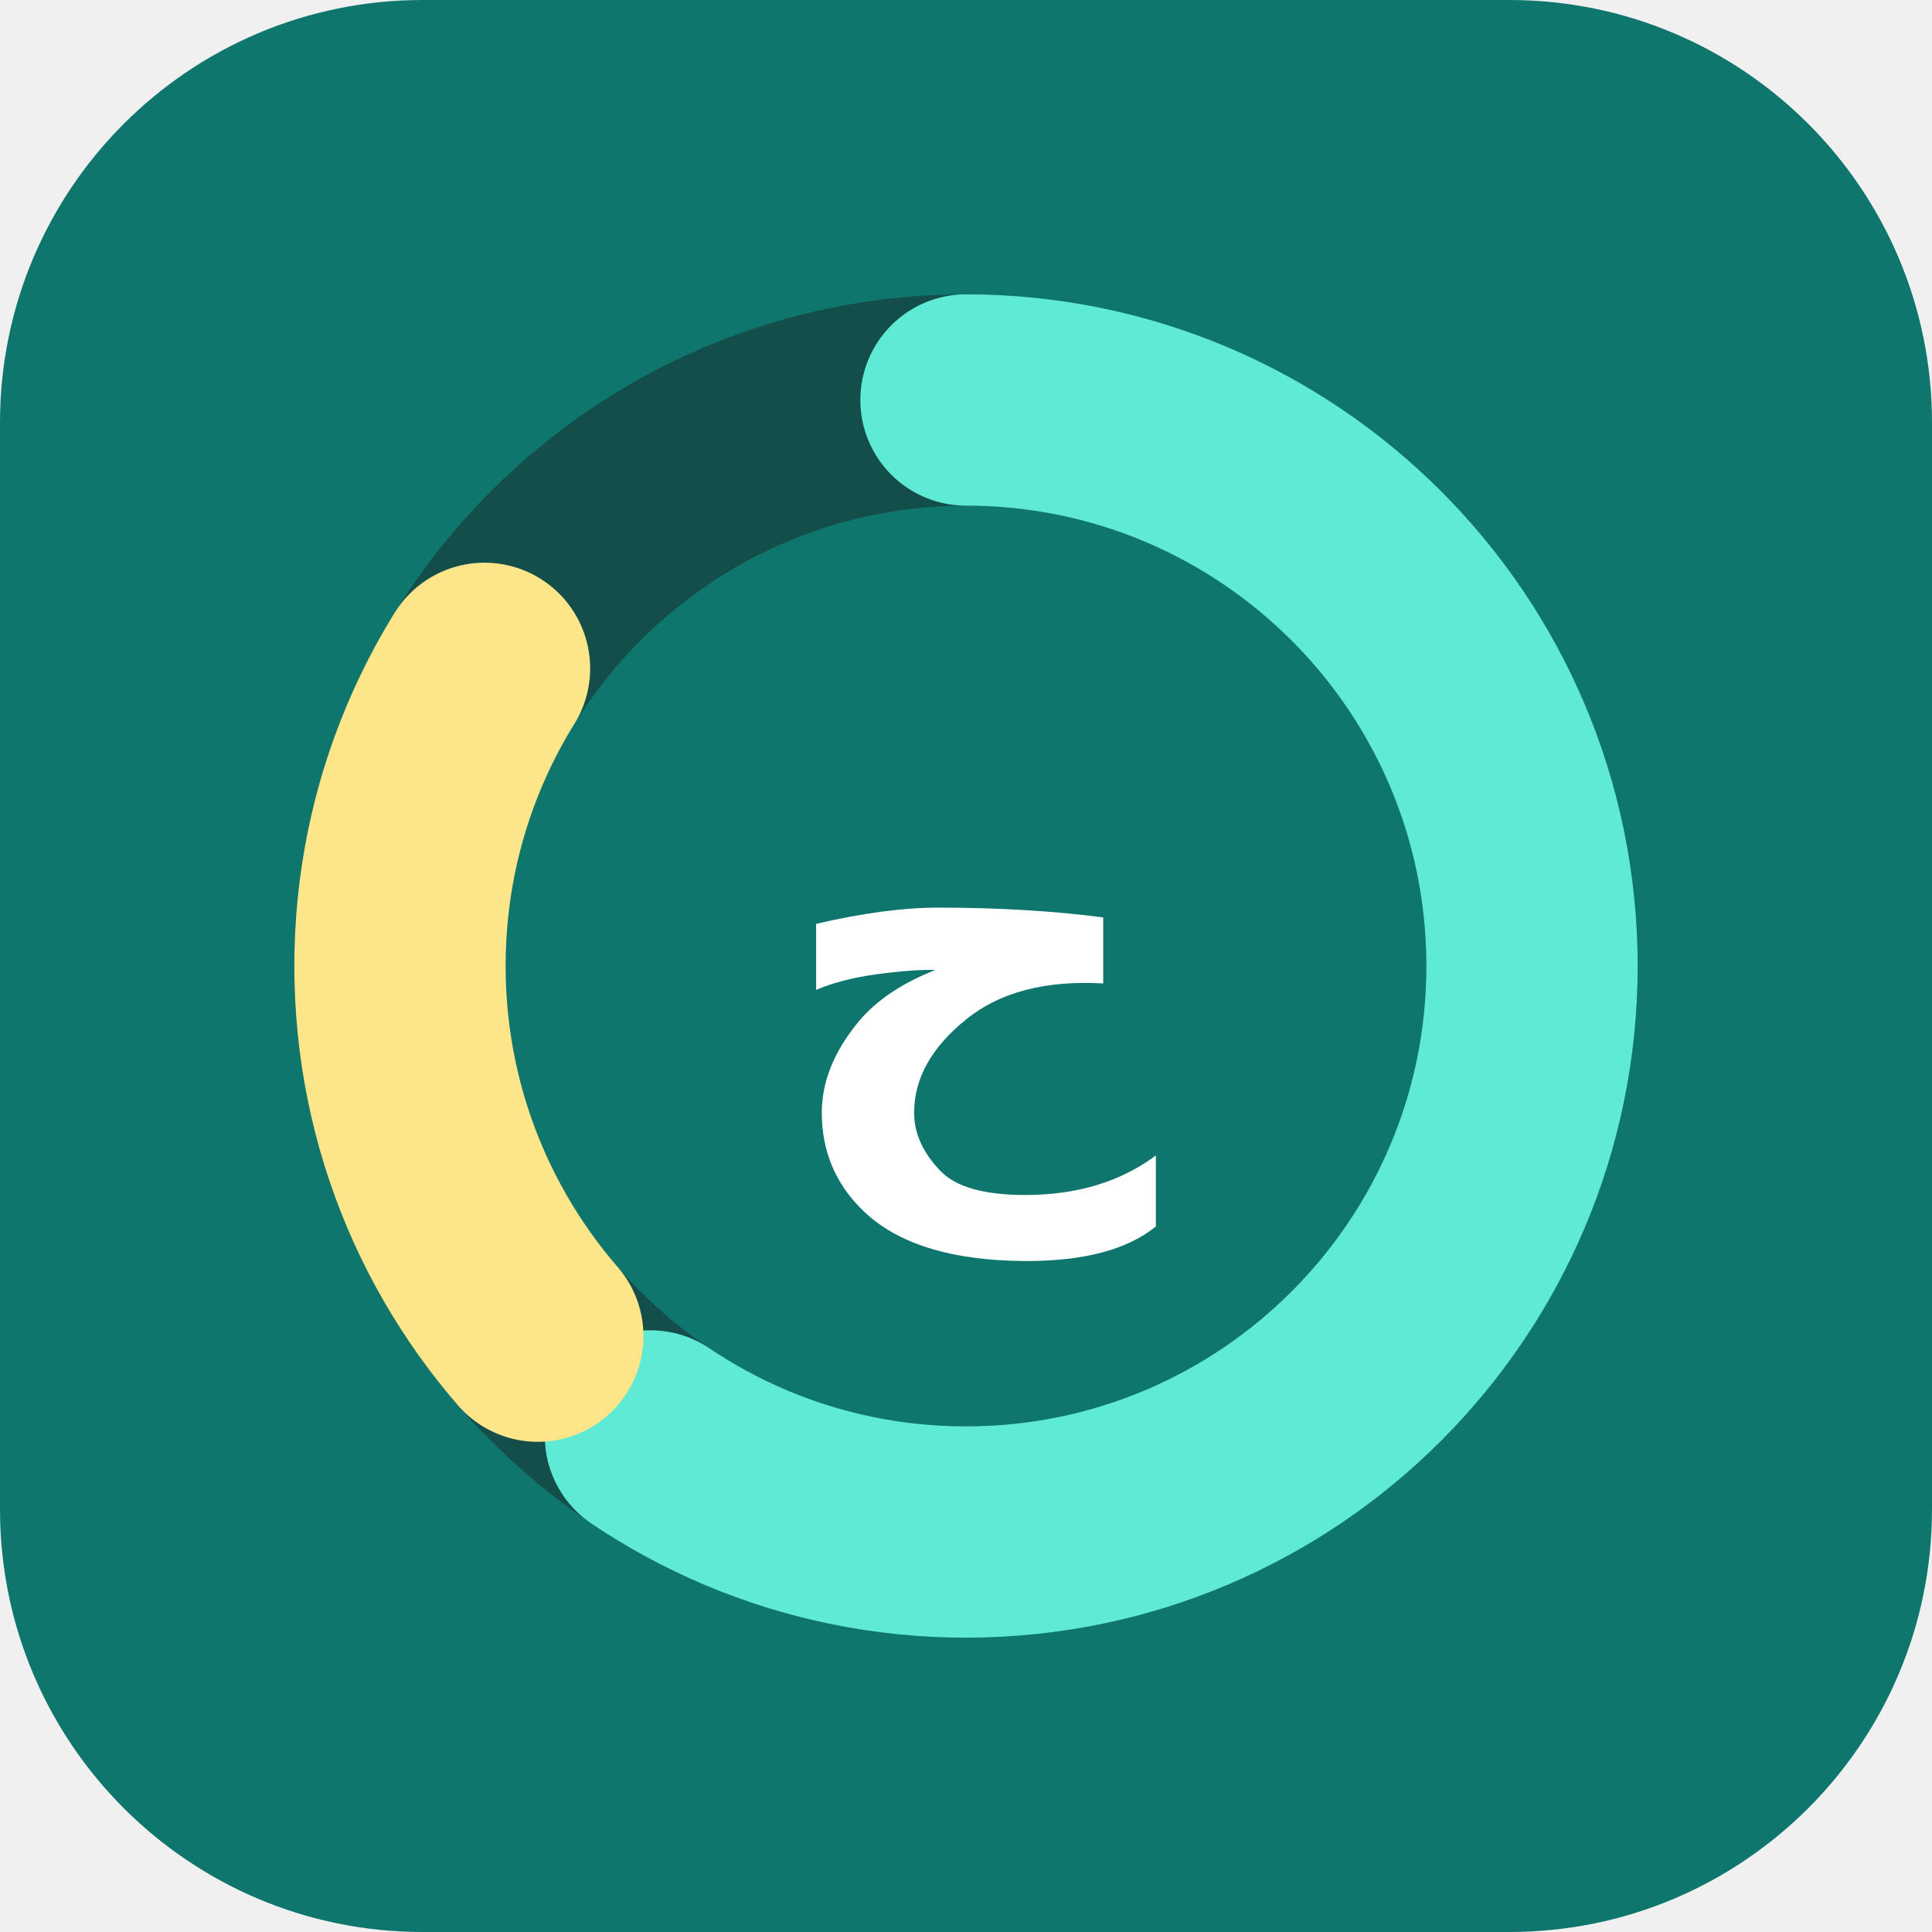
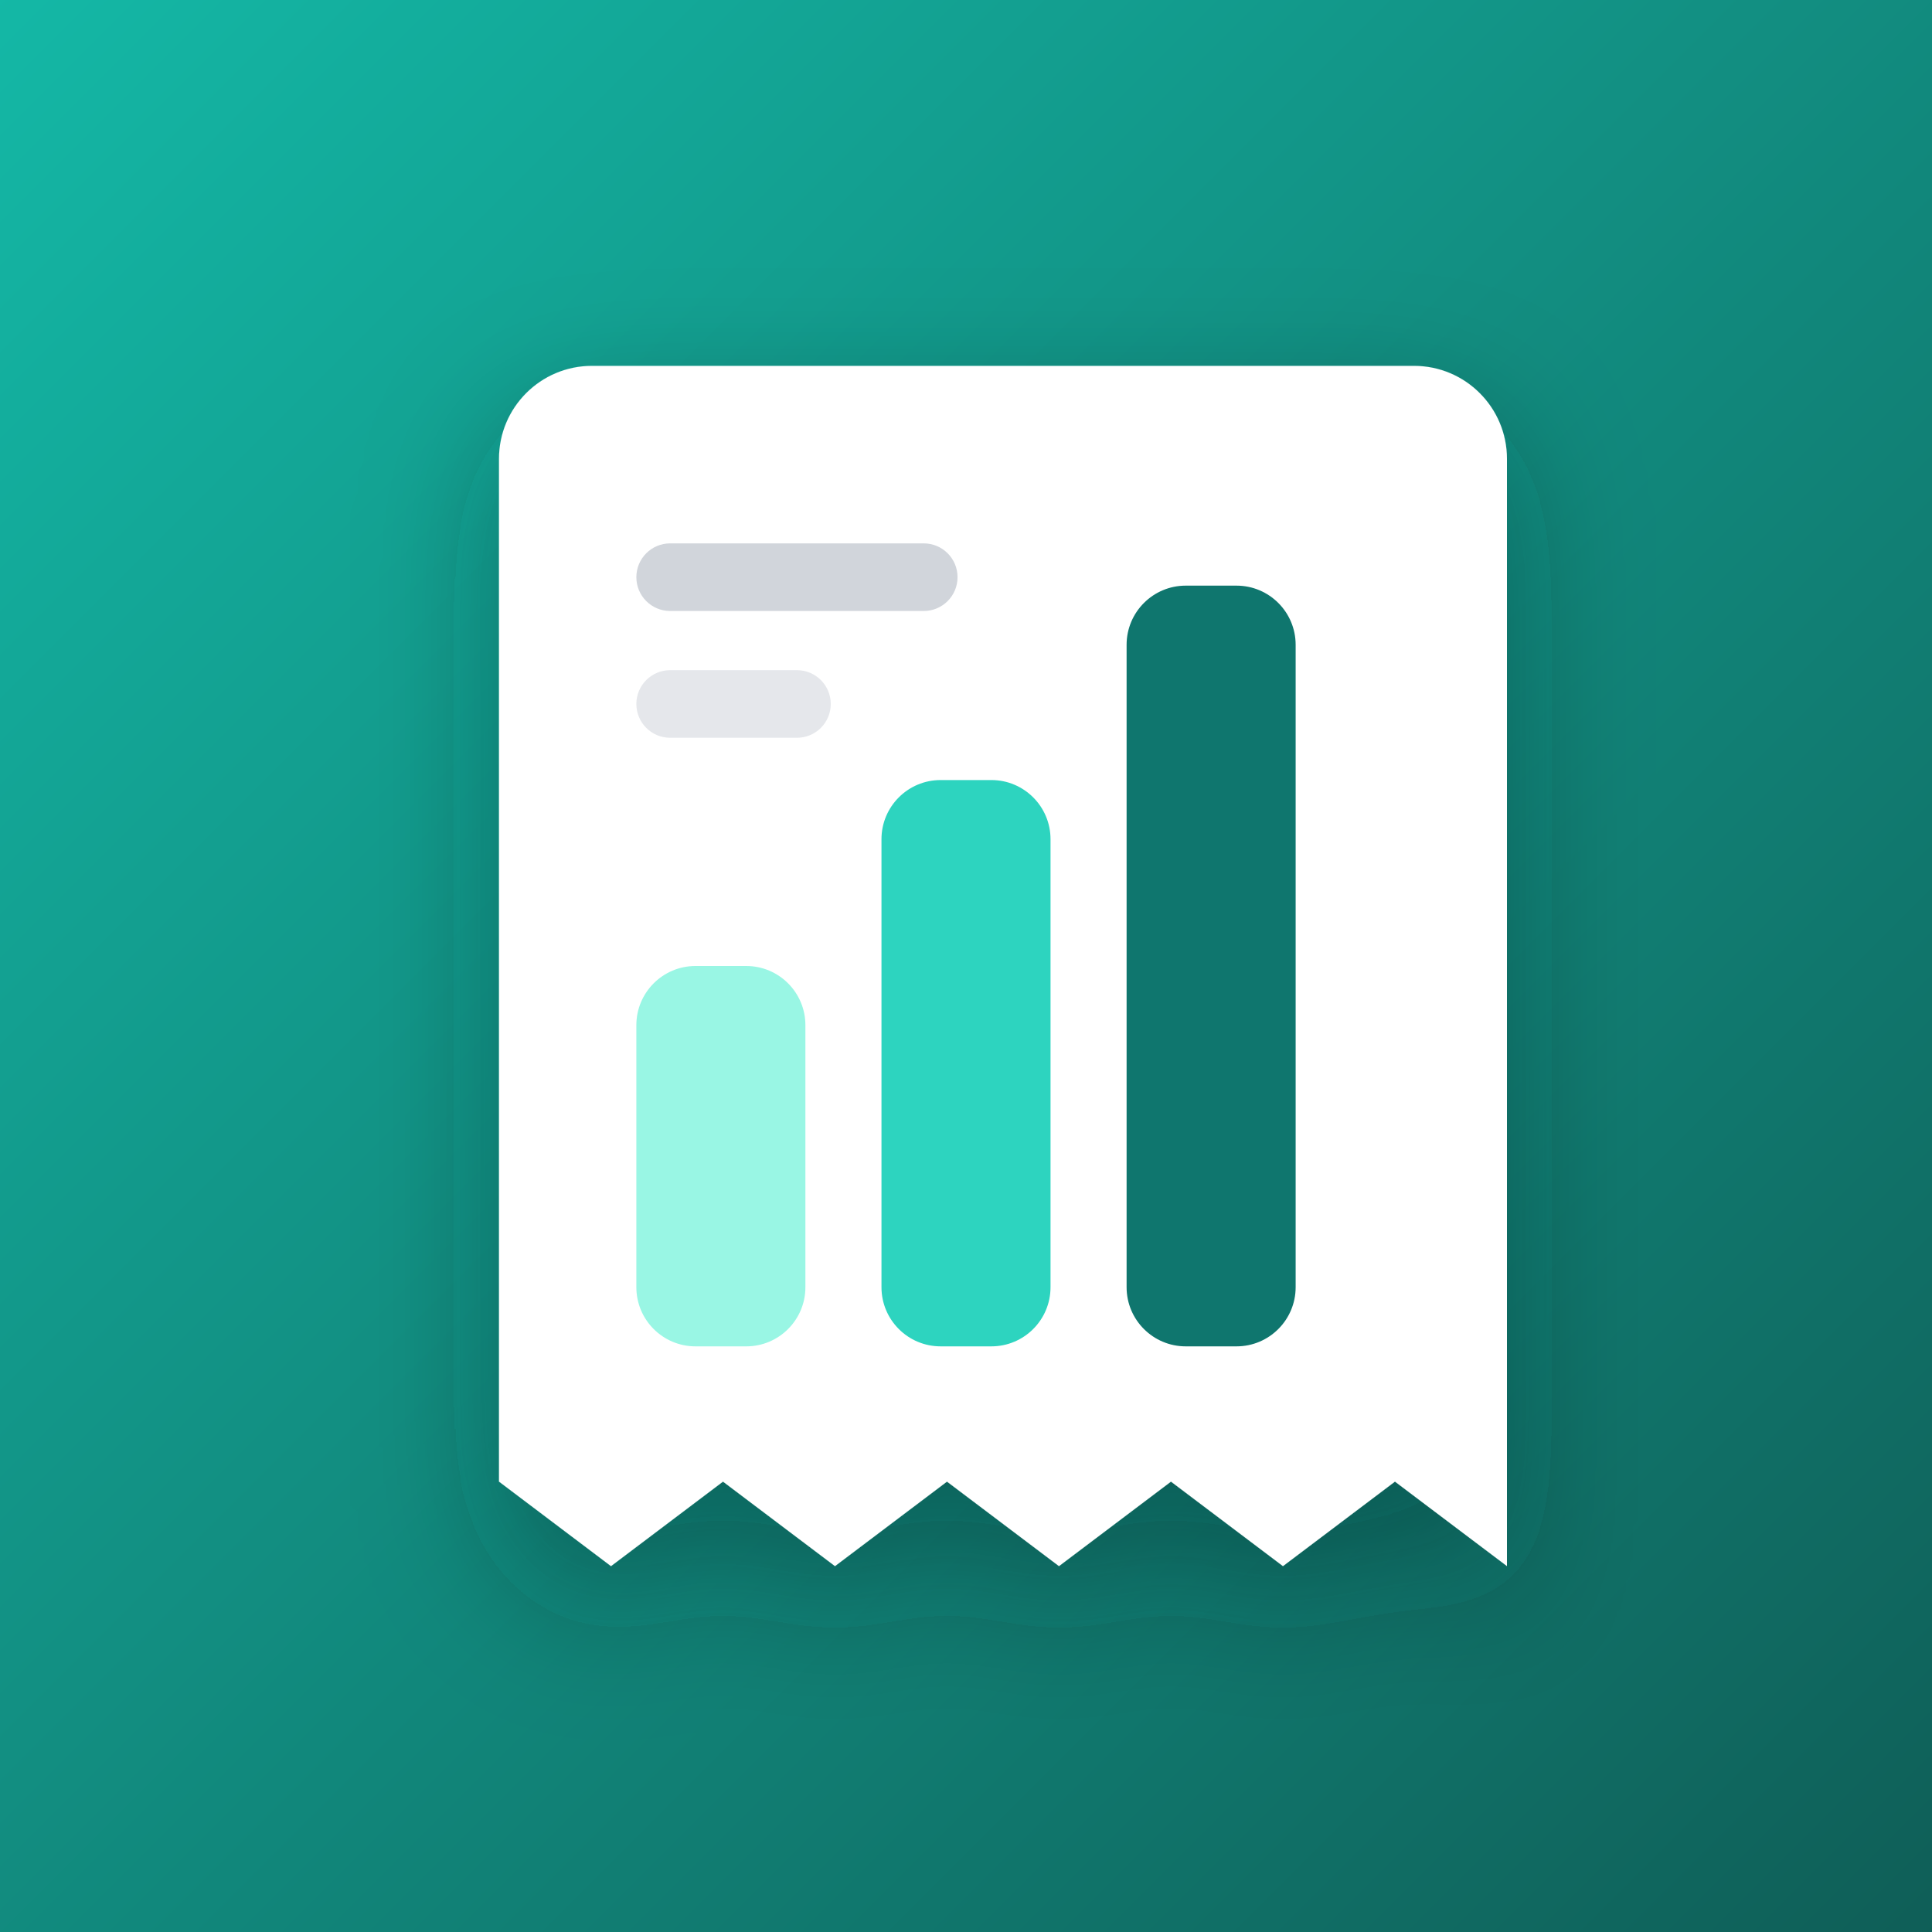
<svg xmlns="http://www.w3.org/2000/svg" viewBox="0 0 512 512">
-   <rect width="512" height="512" rx="112" fill="#0f766e" />
-   <circle cx="256" cy="256" r="150" fill="none" stroke="#134e4a" stroke-width="56" />
-   <circle cx="256" cy="256" r="150" fill="none" stroke="#5eead4" stroke-width="56" stroke-dasharray="560 1000" transform="rotate(-90 256 256)" stroke-linecap="round" />
-   <circle cx="256" cy="256" r="150" fill="none" stroke="#fde68a" stroke-width="56" stroke-dasharray="190 1000" stroke-dashoffset="-600" transform="rotate(-90 256 256)" stroke-linecap="round" />
-   <text x="256" y="300" font-family="Arial, sans-serif" font-size="140" font-weight="800" fill="#fff" text-anchor="middle">ح</text>
+   <defs>
+     <linearGradient id="g" x1="0" y1="0" x2="1" y2="1">
+       <stop offset="0" stop-color="#14b8a6" />
+       <stop offset="1" stop-color="#0f5e57" />
+     </linearGradient>
+     <filter id="s" x="-25%" y="-25%" width="150%" height="150%">
+       <feDropShadow dx="0" dy="12" stdDeviation="16" flood-color="#042f2c" flood-opacity=".35" />
+     </filter>
+   </defs>
+   <rect width="512" height="512" fill="url(#g)" />
+   <g transform="translate(256 256) scale(1.12) translate(-256 -250)">
+     <path filter="url(#s)" d="M150 108 h212 a22 22 0 0 1 22 22 v262 l-26.5 -20 -26.5 20 -26.5 -20 -26.5 20 -26.5 -20 -26.5 20 -26.5 -20 -26.5 20 -26.5 -20 V130 a22 22 0 0 1 22 -22z" fill="#fff" />
+     <rect x="178" y="150" width="76" height="16" rx="8" fill="#d1d5db" />
+     <rect x="178" y="180" width="46" height="16" rx="8" fill="#e5e7eb" />
+     <rect x="178" y="250" width="40" height="90" rx="14" fill="#99f6e4" />
+     <rect x="236" y="206" width="40" height="134" rx="14" fill="#2dd4bf" />
+     <rect x="294" y="160" width="40" height="180" rx="14" fill="#0f766e" />
+   </g>
</svg>
